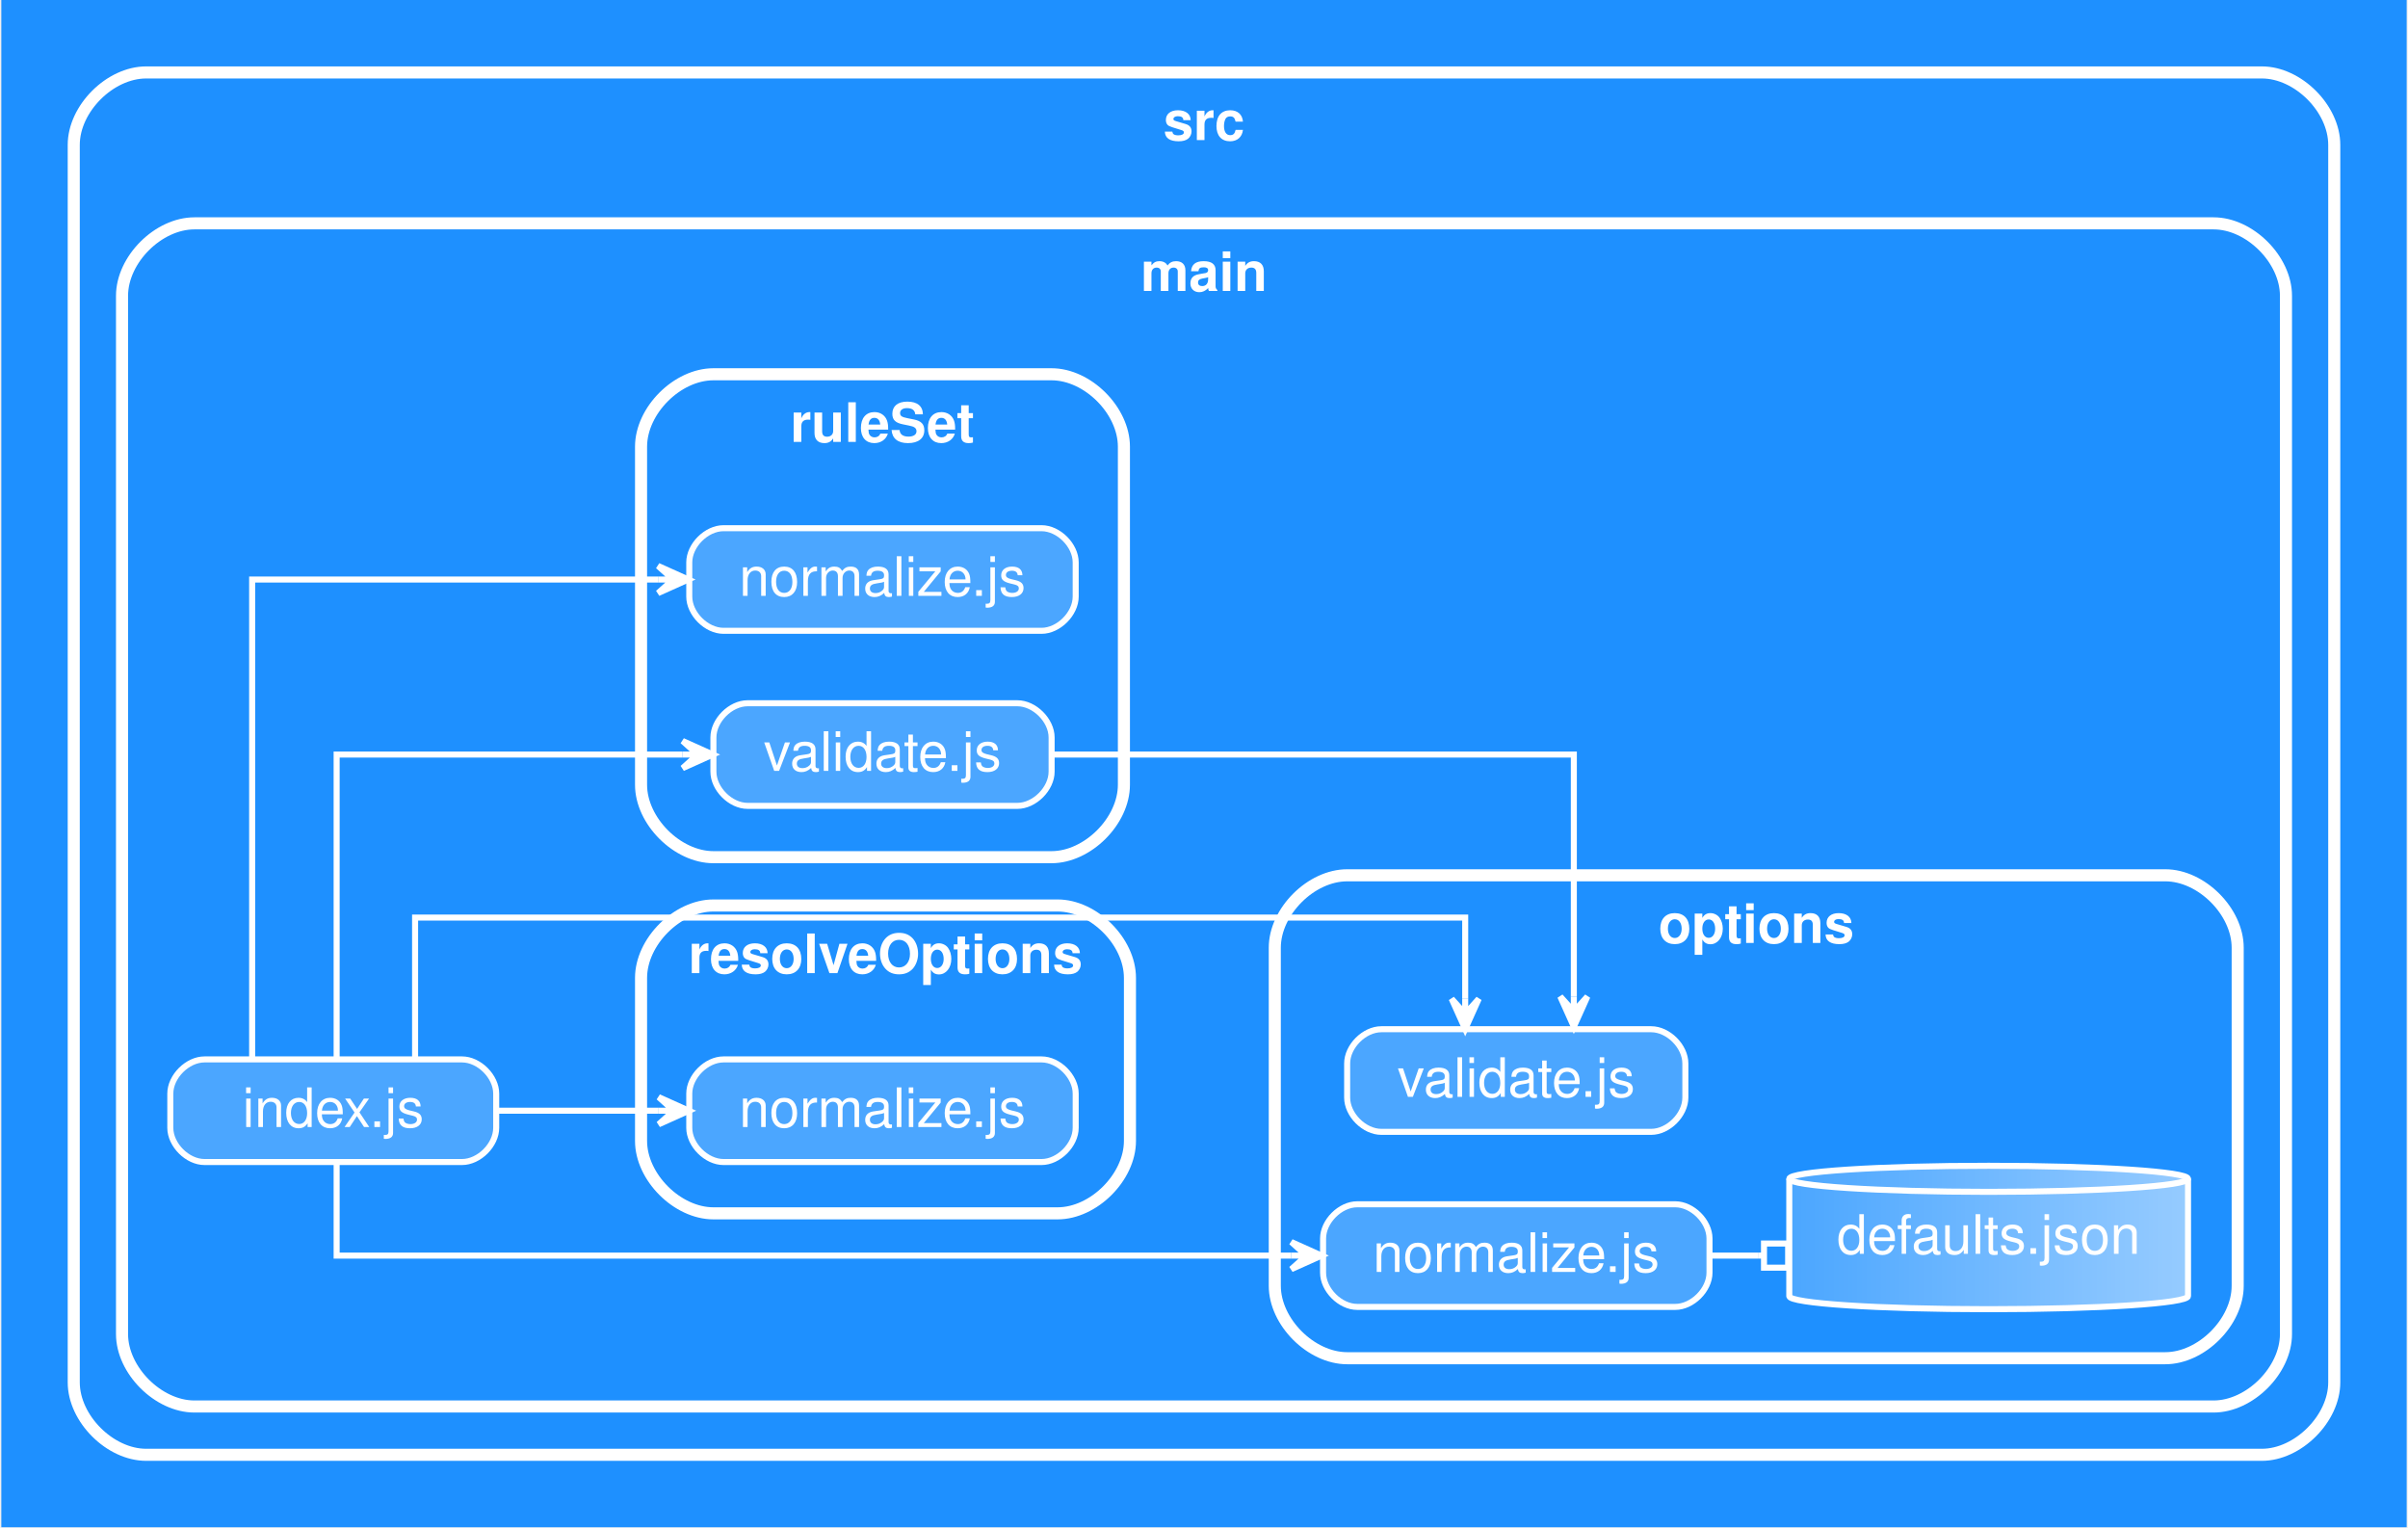
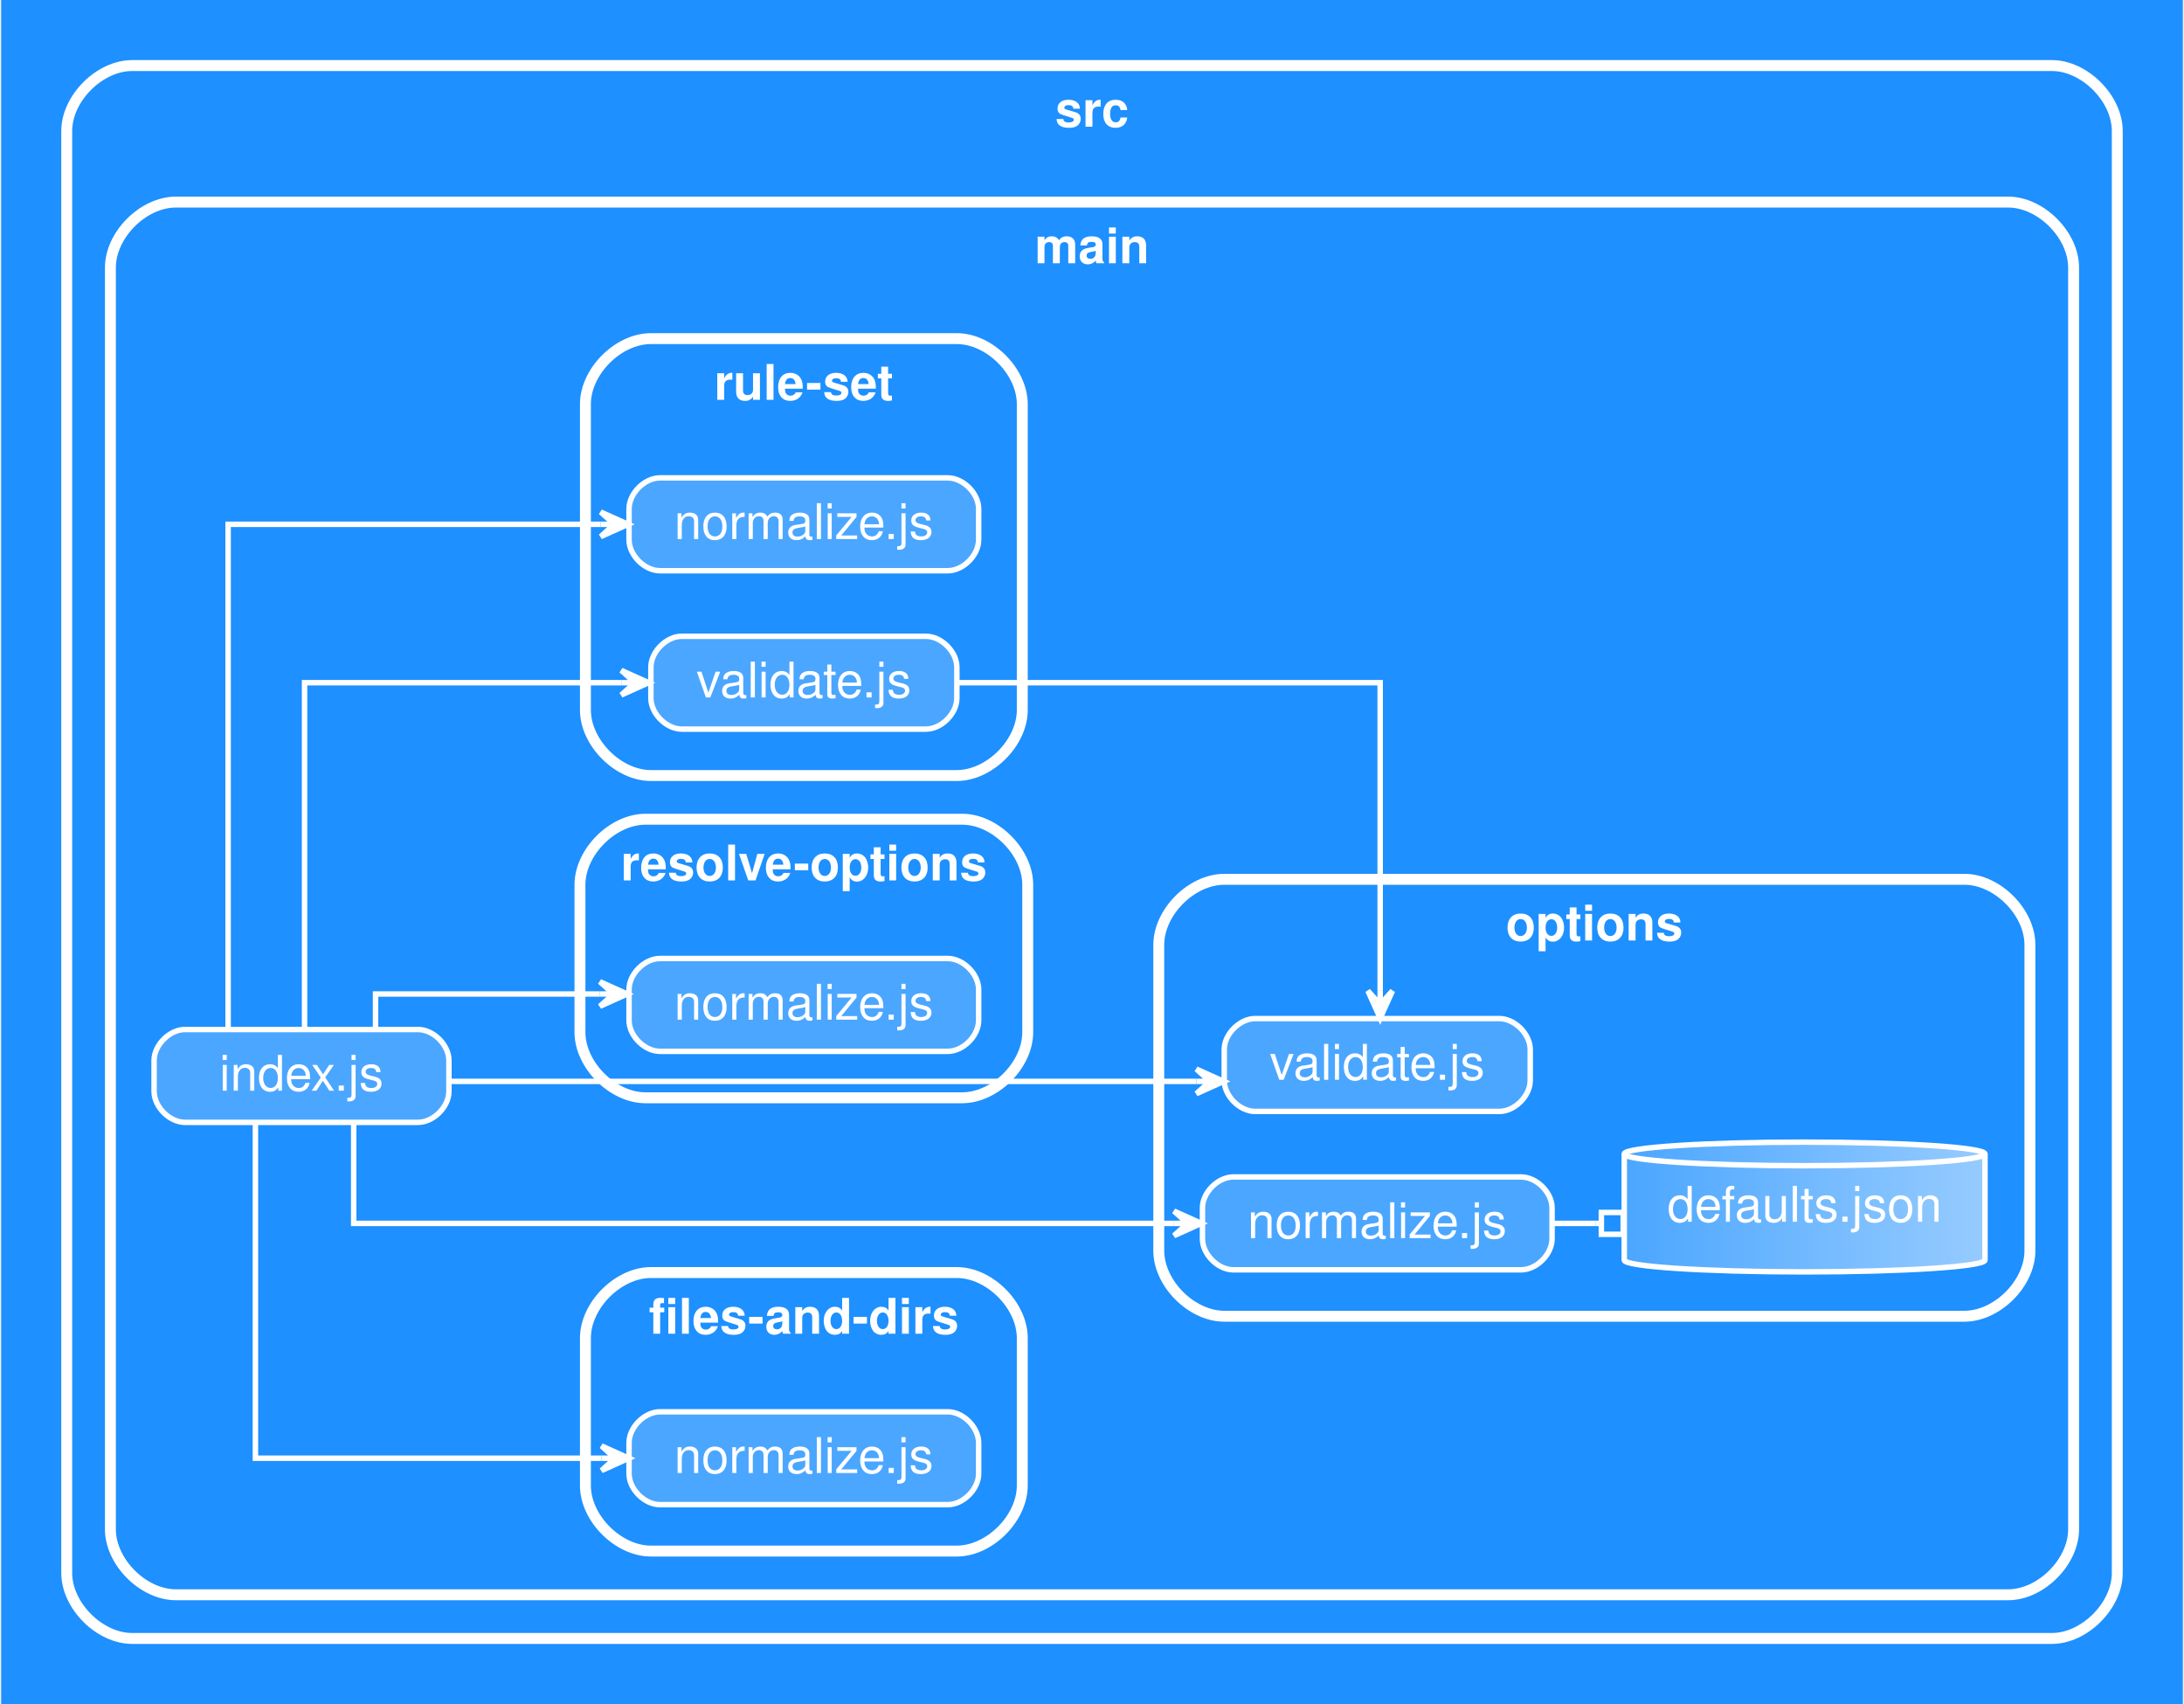
- <svg xmlns="http://www.w3.org/2000/svg" xmlns:xlink="http://www.w3.org/1999/xlink" width="399pt" height="253pt" viewBox="0.00 0.00 398.56 253.00">
-   <g id="graph0" class="graph" transform="scale(1 1) rotate(0) translate(4 249)">
-     <polygon fill="dodgerblue" stroke="transparent" points="-4,4 -4,-249 394.56,-249 394.56,4 -4,4" />
+ <svg xmlns="http://www.w3.org/2000/svg" xmlns:xlink="http://www.w3.org/1999/xlink" width="400pt" height="312pt" viewBox="0.00 0.00 399.56 312.00">
+   <g id="graph0" class="graph" transform="scale(1 1) rotate(0) translate(4 308)">
+     <polygon fill="dodgerblue" stroke="transparent" points="-4,4 -4,-308 395.56,-308 395.56,4 -4,4" />
    <g id="clust1" class="cluster">
-       <path fill="transparent" stroke="white" stroke-width="2" d="M20,-8C20,-8 370.56,-8 370.56,-8 376.56,-8 382.56,-14 382.56,-20 382.56,-20 382.56,-225 382.56,-225 382.56,-231 376.56,-237 370.56,-237 370.56,-237 20,-237 20,-237 14,-237 8,-231 8,-225 8,-225 8,-20 8,-20 8,-14 14,-8 20,-8" />
-       <text text-anchor="middle" x="195.28" y="-225.8" font-family="Helvetica,sans-Serif" font-weight="bold" font-size="9.00" fill="white">src</text>
+       <path fill="transparent" stroke="white" stroke-width="2" d="M20,-8C20,-8 371.56,-8 371.56,-8 377.56,-8 383.56,-14 383.56,-20 383.56,-20 383.56,-284 383.56,-284 383.56,-290 377.56,-296 371.56,-296 371.56,-296 20,-296 20,-296 14,-296 8,-290 8,-284 8,-284 8,-20 8,-20 8,-14 14,-8 20,-8" />
+       <text text-anchor="middle" x="195.78" y="-284.8" font-family="Helvetica,sans-Serif" font-weight="bold" font-size="9.00" fill="white">src</text>
    </g>
    <g id="clust2" class="cluster">
-       <path fill="transparent" stroke="white" stroke-width="2" d="M28,-16C28,-16 362.56,-16 362.56,-16 368.56,-16 374.56,-22 374.56,-28 374.56,-28 374.56,-200 374.56,-200 374.56,-206 368.56,-212 362.56,-212 362.56,-212 28,-212 28,-212 22,-212 16,-206 16,-200 16,-200 16,-28 16,-28 16,-22 22,-16 28,-16" />
-       <text text-anchor="middle" x="195.28" y="-200.8" font-family="Helvetica,sans-Serif" font-weight="bold" font-size="9.00" fill="white">main</text>
+       <path fill="transparent" stroke="white" stroke-width="2" d="M28,-16C28,-16 363.56,-16 363.56,-16 369.56,-16 375.56,-22 375.56,-28 375.56,-28 375.56,-259 375.56,-259 375.56,-265 369.56,-271 363.56,-271 363.56,-271 28,-271 28,-271 22,-271 16,-265 16,-259 16,-259 16,-28 16,-28 16,-22 22,-16 28,-16" />
+       <text text-anchor="middle" x="195.78" y="-259.8" font-family="Helvetica,sans-Serif" font-weight="bold" font-size="9.00" fill="white">main</text>
    </g>
    <g id="clust3" class="cluster">
-       <path fill="transparent" stroke="white" stroke-width="2" d="M219.01,-24C219.01,-24 354.56,-24 354.56,-24 360.56,-24 366.56,-30 366.56,-36 366.56,-36 366.56,-92 366.56,-92 366.56,-98 360.56,-104 354.56,-104 354.56,-104 219.01,-104 219.01,-104 213.01,-104 207.01,-98 207.01,-92 207.01,-92 207.01,-36 207.01,-36 207.01,-30 213.01,-24 219.01,-24" />
-       <text text-anchor="middle" x="286.79" y="-92.8" font-family="Helvetica,sans-Serif" font-weight="bold" font-size="9.00" fill="white">options</text>
+       <path fill="transparent" stroke="white" stroke-width="2" d="M115,-24C115,-24 171.01,-24 171.01,-24 177.01,-24 183.01,-30 183.01,-36 183.01,-36 183.01,-63 183.01,-63 183.01,-69 177.01,-75 171.01,-75 171.01,-75 115,-75 115,-75 109,-75 103,-69 103,-63 103,-63 103,-36 103,-36 103,-30 109,-24 115,-24" />
+       <text text-anchor="middle" x="143.01" y="-63.8" font-family="Helvetica,sans-Serif" font-weight="bold" font-size="9.00" fill="white">files-and-dirs</text>
    </g>
    <g id="clust4" class="cluster">
-       <path fill="transparent" stroke="white" stroke-width="2" d="M114,-48C114,-48 171.01,-48 171.01,-48 177.01,-48 183.01,-54 183.01,-60 183.01,-60 183.01,-87 183.01,-87 183.01,-93 177.01,-99 171.01,-99 171.01,-99 114,-99 114,-99 108,-99 102,-93 102,-87 102,-87 102,-60 102,-60 102,-54 108,-48 114,-48" />
-       <text text-anchor="middle" x="142.51" y="-87.8" font-family="Helvetica,sans-Serif" font-weight="bold" font-size="9.00" fill="white">resolveOptions</text>
+       <path fill="transparent" stroke="white" stroke-width="2" d="M220.01,-67C220.01,-67 355.56,-67 355.56,-67 361.56,-67 367.56,-73 367.56,-79 367.56,-79 367.56,-135 367.56,-135 367.56,-141 361.56,-147 355.56,-147 355.56,-147 220.01,-147 220.01,-147 214.01,-147 208.01,-141 208.01,-135 208.01,-135 208.01,-79 208.01,-79 208.01,-73 214.01,-67 220.01,-67" />
+       <text text-anchor="middle" x="287.79" y="-135.8" font-family="Helvetica,sans-Serif" font-weight="bold" font-size="9.00" fill="white">options</text>
    </g>
    <g id="clust5" class="cluster">
-       <path fill="transparent" stroke="white" stroke-width="2" d="M114,-107C114,-107 170.01,-107 170.01,-107 176.01,-107 182.01,-113 182.01,-119 182.01,-119 182.01,-175 182.01,-175 182.01,-181 176.01,-187 170.01,-187 170.01,-187 114,-187 114,-187 108,-187 102,-181 102,-175 102,-175 102,-119 102,-119 102,-113 108,-107 114,-107" />
-       <text text-anchor="middle" x="142.01" y="-175.8" font-family="Helvetica,sans-Serif" font-weight="bold" font-size="9.00" fill="white">ruleSet</text>
+       <path fill="transparent" stroke="white" stroke-width="2" d="M114,-107C114,-107 172.01,-107 172.01,-107 178.01,-107 184.01,-113 184.01,-119 184.01,-119 184.01,-146 184.01,-146 184.01,-152 178.01,-158 172.01,-158 172.01,-158 114,-158 114,-158 108,-158 102,-152 102,-146 102,-146 102,-119 102,-119 102,-113 108,-107 114,-107" />
+       <text text-anchor="middle" x="143.01" y="-146.8" font-family="Helvetica,sans-Serif" font-weight="bold" font-size="9.00" fill="white">resolve-options</text>
+     </g>
+     <g id="clust6" class="cluster">
+       <path fill="transparent" stroke="white" stroke-width="2" d="M115,-166C115,-166 171.01,-166 171.01,-166 177.01,-166 183.01,-172 183.01,-178 183.01,-178 183.01,-234 183.01,-234 183.01,-240 177.01,-246 171.01,-246 171.01,-246 115,-246 115,-246 109,-246 103,-240 103,-234 103,-234 103,-178 103,-178 103,-172 109,-166 115,-166" />
+       <text text-anchor="middle" x="143.01" y="-234.8" font-family="Helvetica,sans-Serif" font-weight="bold" font-size="9.00" fill="white">rule-set</text>
    </g>
    <g id="node1" class="node">
      <g id="a_node1">
-         <a xlink:href="src/main/index.js" xlink:title="index.js">
-           <path fill="#ffffff" fill-opacity="0.2" stroke="white" d="M72.33,-73.5C72.33,-73.5 29.67,-73.5 29.67,-73.5 26.83,-73.5 24,-70.67 24,-67.83 24,-67.83 24,-62.17 24,-62.17 24,-59.33 26.83,-56.5 29.67,-56.5 29.67,-56.5 72.33,-56.5 72.33,-56.5 75.17,-56.5 78,-59.33 78,-62.17 78,-62.17 78,-67.83 78,-67.83 78,-70.67 75.17,-73.5 72.33,-73.5" />
-           <text text-anchor="middle" x="51" y="-62.3" font-family="Helvetica,sans-Serif" font-size="9.00" fill="white">index.js</text>
+         <a xlink:href="src/main/files-and-dirs/normalize.js" xlink:title="normalize.js">
+           <path fill="#ffffff" fill-opacity="0.2" stroke="white" d="M169.36,-49.5C169.36,-49.5 116.66,-49.5 116.66,-49.5 113.83,-49.5 110.99,-46.67 110.99,-43.83 110.99,-43.83 110.99,-38.17 110.99,-38.17 110.99,-35.33 113.83,-32.5 116.66,-32.5 116.66,-32.5 169.36,-32.5 169.36,-32.5 172.19,-32.5 175.02,-35.33 175.02,-38.17 175.02,-38.17 175.02,-43.83 175.02,-43.83 175.02,-46.67 172.19,-49.5 169.36,-49.5" />
+           <text text-anchor="middle" x="143.01" y="-38.3" font-family="Helvetica,sans-Serif" font-size="9.00" fill="white">normalize.js</text>
        </a>
      </g>
    </g>
    <g id="node2" class="node">
      <g id="a_node2">
-         <a xlink:href="src/main/options/normalize.js" xlink:title="normalize.js">
-           <path fill="#ffffff" fill-opacity="0.2" stroke="white" d="M273.37,-49.5C273.37,-49.5 220.67,-49.5 220.67,-49.5 217.84,-49.5 215.01,-46.67 215.01,-43.83 215.01,-43.83 215.01,-38.17 215.01,-38.17 215.01,-35.33 217.84,-32.5 220.67,-32.5 220.67,-32.5 273.37,-32.5 273.37,-32.5 276.2,-32.5 279.04,-35.33 279.04,-38.17 279.04,-38.17 279.04,-43.83 279.04,-43.83 279.04,-46.67 276.2,-49.5 273.37,-49.5" />
-           <text text-anchor="middle" x="247.02" y="-38.3" font-family="Helvetica,sans-Serif" font-size="9.00" fill="white">normalize.js</text>
+         <a xlink:href="src/main/index.js" xlink:title="index.js">
+           <path fill="#ffffff" fill-opacity="0.2" stroke="white" d="M72.33,-119.5C72.33,-119.5 29.67,-119.5 29.67,-119.5 26.83,-119.5 24,-116.67 24,-113.83 24,-113.83 24,-108.17 24,-108.17 24,-105.33 26.83,-102.5 29.67,-102.5 29.67,-102.5 72.33,-102.5 72.33,-102.5 75.17,-102.5 78,-105.33 78,-108.17 78,-108.17 78,-113.83 78,-113.83 78,-116.67 75.17,-119.5 72.33,-119.5" />
+           <text text-anchor="middle" x="51" y="-108.3" font-family="Helvetica,sans-Serif" font-size="9.00" fill="white">index.js</text>
        </a>
      </g>
    </g>
    <g id="edge1" class="edge">
-       <path fill="none" stroke="white" d="M51.56,-56.34C51.56,-49.46 51.56,-41 51.56,-41 51.56,-41 209.75,-41 209.75,-41" />
-       <polygon fill="white" stroke="white" points="214.75,-41 209.75,-43.25 212.25,-41 209.75,-41 209.75,-41 209.75,-41 212.25,-41 209.75,-38.75 214.75,-41 214.75,-41" />
+       <path fill="none" stroke="white" d="M42.56,-102.42C42.56,-83.72 42.56,-41 42.56,-41 42.56,-41 105.95,-41 105.95,-41" />
+       <polygon fill="white" stroke="white" points="110.95,-41 105.95,-43.25 108.45,-41 105.95,-41 105.95,-41 105.95,-41 108.45,-41 105.95,-38.75 110.95,-41 110.95,-41" />
    </g>
    <g id="node3" class="node">
      <g id="a_node3">
-         <a xlink:href="src/main/options/validate.js" xlink:title="validate.js">
-           <path fill="#ffffff" fill-opacity="0.2" stroke="white" d="M269.38,-78.5C269.38,-78.5 224.67,-78.5 224.67,-78.5 221.83,-78.5 219,-75.67 219,-72.83 219,-72.83 219,-67.17 219,-67.17 219,-64.33 221.83,-61.5 224.67,-61.5 224.67,-61.5 269.38,-61.5 269.38,-61.5 272.21,-61.5 275.04,-64.33 275.04,-67.17 275.04,-67.17 275.04,-72.83 275.04,-72.83 275.04,-75.67 272.21,-78.5 269.38,-78.5" />
-           <text text-anchor="middle" x="247.02" y="-67.3" font-family="Helvetica,sans-Serif" font-size="9.00" fill="white">validate.js</text>
+         <a xlink:href="src/main/options/normalize.js" xlink:title="normalize.js">
+           <path fill="#ffffff" fill-opacity="0.2" stroke="white" d="M274.37,-92.5C274.37,-92.5 221.67,-92.5 221.67,-92.5 218.84,-92.5 216.01,-89.67 216.01,-86.83 216.01,-86.83 216.01,-81.17 216.01,-81.17 216.01,-78.33 218.84,-75.5 221.67,-75.5 221.67,-75.5 274.37,-75.5 274.37,-75.5 277.2,-75.5 280.04,-78.33 280.04,-81.17 280.04,-81.17 280.04,-86.83 280.04,-86.83 280.04,-89.67 277.2,-92.5 274.37,-92.5" />
+           <text text-anchor="middle" x="248.02" y="-81.3" font-family="Helvetica,sans-Serif" font-size="9.00" fill="white">normalize.js</text>
        </a>
      </g>
    </g>
    <g id="edge2" class="edge">
-       <path fill="none" stroke="white" d="M64.56,-73.74C64.56,-83.22 64.56,-97 64.56,-97 64.56,-97 238.56,-97 238.56,-97 238.56,-97 238.56,-83.54 238.56,-83.54" />
-       <polygon fill="white" stroke="white" points="238.56,-78.54 240.81,-83.54 238.56,-81.04 238.56,-83.54 238.56,-83.54 238.56,-83.54 238.56,-81.04 236.31,-83.54 238.56,-78.54 238.56,-78.54" />
+       <path fill="none" stroke="white" d="M60.56,-102.46C60.56,-94.55 60.56,-84 60.56,-84 60.56,-84 210.8,-84 210.8,-84" />
+       <polygon fill="white" stroke="white" points="215.8,-84 210.8,-86.25 213.3,-84 210.8,-84 210.8,-84 210.8,-84 213.3,-84 210.8,-81.75 215.8,-84 215.8,-84" />
    </g>
    <g id="node4" class="node">
      <g id="a_node4">
-         <a xlink:href="src/main/resolveOptions/normalize.js" xlink:title="normalize.js">
-           <path fill="#ffffff" fill-opacity="0.2" stroke="white" d="M168.36,-73.5C168.36,-73.5 115.66,-73.5 115.66,-73.5 112.83,-73.5 109.99,-70.67 109.99,-67.83 109.99,-67.83 109.99,-62.17 109.99,-62.17 109.99,-59.33 112.83,-56.5 115.66,-56.5 115.66,-56.5 168.36,-56.5 168.36,-56.5 171.19,-56.5 174.02,-59.33 174.02,-62.17 174.02,-62.17 174.02,-67.83 174.02,-67.83 174.02,-70.67 171.19,-73.5 168.36,-73.5" />
-           <text text-anchor="middle" x="142.01" y="-62.3" font-family="Helvetica,sans-Serif" font-size="9.00" fill="white">normalize.js</text>
+         <a xlink:href="src/main/options/validate.js" xlink:title="validate.js">
+           <path fill="#ffffff" fill-opacity="0.2" stroke="white" d="M270.38,-121.5C270.38,-121.5 225.67,-121.5 225.67,-121.5 222.83,-121.5 220,-118.67 220,-115.83 220,-115.83 220,-110.17 220,-110.17 220,-107.33 222.83,-104.5 225.67,-104.5 225.67,-104.5 270.38,-104.5 270.38,-104.5 273.21,-104.5 276.04,-107.33 276.04,-110.17 276.04,-110.17 276.04,-115.83 276.04,-115.83 276.04,-118.67 273.21,-121.5 270.38,-121.5" />
+           <text text-anchor="middle" x="248.02" y="-110.3" font-family="Helvetica,sans-Serif" font-size="9.00" fill="white">validate.js</text>
        </a>
      </g>
    </g>
    <g id="edge3" class="edge">
-       <path fill="none" stroke="white" d="M78.31,-65C78.31,-65 104.92,-65 104.92,-65" />
-       <polygon fill="white" stroke="white" points="109.92,-65 104.92,-67.25 107.42,-65 104.92,-65 104.92,-65 104.92,-65 107.42,-65 104.92,-62.75 109.92,-65 109.92,-65" />
+       <path fill="none" stroke="white" d="M78.4,-110C78.4,-110 214.9,-110 214.9,-110" />
+       <polygon fill="white" stroke="white" points="219.9,-110 214.9,-112.25 217.4,-110 214.9,-110 214.9,-110 214.9,-110 217.4,-110 214.9,-107.75 219.9,-110 219.9,-110" />
    </g>
    <g id="node5" class="node">
      <g id="a_node5">
-         <a xlink:href="src/main/ruleSet/normalize.js" xlink:title="normalize.js">
-           <path fill="#ffffff" fill-opacity="0.2" stroke="white" d="M168.36,-161.5C168.36,-161.5 115.66,-161.5 115.66,-161.5 112.83,-161.5 109.99,-158.67 109.99,-155.83 109.99,-155.83 109.99,-150.17 109.99,-150.17 109.99,-147.33 112.83,-144.5 115.66,-144.5 115.66,-144.5 168.36,-144.5 168.36,-144.5 171.19,-144.5 174.02,-147.33 174.02,-150.17 174.02,-150.17 174.02,-155.83 174.02,-155.83 174.02,-158.67 171.19,-161.5 168.36,-161.5" />
-           <text text-anchor="middle" x="142.01" y="-150.3" font-family="Helvetica,sans-Serif" font-size="9.00" fill="white">normalize.js</text>
+         <a xlink:href="src/main/resolve-options/normalize.js" xlink:title="normalize.js">
+           <path fill="#ffffff" fill-opacity="0.2" stroke="white" d="M169.36,-132.5C169.36,-132.5 116.66,-132.5 116.66,-132.5 113.83,-132.5 110.99,-129.67 110.99,-126.83 110.99,-126.83 110.99,-121.17 110.99,-121.17 110.99,-118.33 113.83,-115.5 116.66,-115.5 116.66,-115.5 169.36,-115.5 169.36,-115.5 172.19,-115.5 175.02,-118.33 175.02,-121.17 175.02,-121.17 175.02,-126.83 175.02,-126.83 175.02,-129.67 172.19,-132.5 169.36,-132.5" />
+           <text text-anchor="middle" x="143.01" y="-121.3" font-family="Helvetica,sans-Serif" font-size="9.00" fill="white">normalize.js</text>
        </a>
      </g>
    </g>
    <g id="edge4" class="edge">
-       <path fill="none" stroke="white" d="M37.56,-73.76C37.56,-96.02 37.56,-153 37.56,-153 37.56,-153 104.82,-153 104.82,-153" />
-       <polygon fill="white" stroke="white" points="109.82,-153 104.82,-155.25 107.32,-153 104.82,-153 104.82,-153 104.82,-153 107.32,-153 104.82,-150.75 109.82,-153 109.82,-153" />
+       <path fill="none" stroke="white" d="M64.56,-119.55C64.56,-122.92 64.56,-126 64.56,-126 64.56,-126 105.65,-126 105.65,-126" />
+       <polygon fill="white" stroke="white" points="110.65,-126 105.65,-128.25 108.15,-126 105.65,-126 105.65,-126 105.65,-126 108.15,-126 105.65,-123.75 110.65,-126 110.65,-126" />
    </g>
    <g id="node6" class="node">
      <g id="a_node6">
-         <a xlink:href="src/main/ruleSet/validate.js" xlink:title="validate.js">
-           <path fill="#ffffff" fill-opacity="0.2" stroke="white" d="M164.36,-132.5C164.36,-132.5 119.65,-132.5 119.65,-132.5 116.82,-132.5 113.99,-129.67 113.99,-126.83 113.99,-126.83 113.99,-121.17 113.99,-121.17 113.99,-118.33 116.82,-115.5 119.65,-115.5 119.65,-115.5 164.36,-115.5 164.36,-115.5 167.19,-115.5 170.03,-118.33 170.03,-121.17 170.03,-121.17 170.03,-126.83 170.03,-126.83 170.03,-129.67 167.19,-132.5 164.36,-132.5" />
-           <text text-anchor="middle" x="142.01" y="-121.3" font-family="Helvetica,sans-Serif" font-size="9.00" fill="white">validate.js</text>
+         <a xlink:href="src/main/rule-set/normalize.js" xlink:title="normalize.js">
+           <path fill="#ffffff" fill-opacity="0.2" stroke="white" d="M169.36,-220.5C169.36,-220.5 116.66,-220.5 116.66,-220.5 113.83,-220.5 110.99,-217.67 110.99,-214.83 110.99,-214.83 110.99,-209.17 110.99,-209.17 110.99,-206.33 113.83,-203.5 116.66,-203.5 116.66,-203.5 169.36,-203.5 169.36,-203.5 172.19,-203.5 175.02,-206.33 175.02,-209.17 175.02,-209.17 175.02,-214.83 175.02,-214.83 175.02,-217.67 172.19,-220.5 169.36,-220.5" />
+           <text text-anchor="middle" x="143.01" y="-209.3" font-family="Helvetica,sans-Serif" font-size="9.00" fill="white">normalize.js</text>
        </a>
      </g>
    </g>
    <g id="edge5" class="edge">
-       <path fill="none" stroke="white" d="M51.56,-73.71C51.56,-90.12 51.56,-124 51.56,-124 51.56,-124 108.89,-124 108.89,-124" />
-       <polygon fill="white" stroke="white" points="113.89,-124 108.89,-126.25 111.39,-124 108.89,-124 108.89,-124 108.89,-124 111.39,-124 108.89,-121.75 113.89,-124 113.89,-124" />
+       <path fill="none" stroke="white" d="M37.56,-119.61C37.56,-144.04 37.56,-212 37.56,-212 37.56,-212 105.8,-212 105.8,-212" />
+       <polygon fill="white" stroke="white" points="110.8,-212 105.8,-214.25 108.3,-212 105.8,-212 105.8,-212 105.8,-212 108.3,-212 105.8,-209.75 110.8,-212 110.8,-212" />
    </g>
    <g id="node7" class="node">
      <g id="a_node7">
+         <a xlink:href="src/main/rule-set/validate.js" xlink:title="validate.js">
+           <path fill="#ffffff" fill-opacity="0.2" stroke="white" d="M165.36,-191.5C165.36,-191.5 120.65,-191.5 120.65,-191.5 117.82,-191.5 114.99,-188.67 114.99,-185.83 114.99,-185.83 114.99,-180.17 114.99,-180.17 114.99,-177.33 117.82,-174.5 120.65,-174.5 120.65,-174.5 165.36,-174.5 165.36,-174.5 168.19,-174.5 171.03,-177.33 171.03,-180.17 171.03,-180.17 171.03,-185.83 171.03,-185.83 171.03,-188.67 168.19,-191.5 165.36,-191.5" />
+           <text text-anchor="middle" x="143.01" y="-180.3" font-family="Helvetica,sans-Serif" font-size="9.00" fill="white">validate.js</text>
+         </a>
+       </g>
+     </g>
+     <g id="edge6" class="edge">
+       <path fill="none" stroke="white" d="M51.56,-119.54C51.56,-138.61 51.56,-183 51.56,-183 51.56,-183 109.57,-183 109.57,-183" />
+       <polygon fill="white" stroke="white" points="114.57,-183 109.57,-185.25 112.07,-183 109.57,-183 109.57,-183 109.57,-183 112.07,-183 109.57,-180.75 114.57,-183 114.57,-183" />
+     </g>
+     <g id="node8" class="node">
+       <g id="a_node8">
        <a xlink:href="src/main/options/defaults.json" xlink:title="defaults.json">
          <defs>
-             <linearGradient id="l_0" gradientUnits="userSpaceOnUse" x1="292.26" y1="-44" x2="358.33" y2="-44">
+             <linearGradient id="l_0" gradientUnits="userSpaceOnUse" x1="293.26" y1="-87" x2="359.33" y2="-87">
              <stop offset="0" style="stop-color:#ffffff;stop-opacity:0.2;" />
              <stop offset="1" style="stop-color:#ffffff;stop-opacity:0.533;" />
            </linearGradient>
          </defs>
-           <path fill="url(#l_0)" stroke="white" d="M358.33,-53.72C358.33,-54.91 343.52,-55.88 325.3,-55.88 307.07,-55.88 292.26,-54.91 292.26,-53.72 292.26,-53.72 292.26,-34.28 292.26,-34.28 292.26,-33.09 307.07,-32.12 325.3,-32.12 343.52,-32.12 358.33,-33.09 358.33,-34.28 358.33,-34.28 358.33,-53.72 358.33,-53.72" />
-           <path fill="none" stroke="white" d="M358.33,-53.72C358.33,-52.53 343.52,-51.56 325.3,-51.56 307.07,-51.56 292.26,-52.53 292.26,-53.72" />
-           <text text-anchor="middle" x="325.3" y="-41.3" font-family="Helvetica,sans-Serif" font-size="9.00" fill="white">defaults.json</text>
+           <path fill="url(#l_0)" stroke="white" d="M359.33,-96.72C359.33,-97.91 344.52,-98.88 326.3,-98.88 308.07,-98.88 293.26,-97.91 293.26,-96.72 293.26,-96.72 293.26,-77.28 293.26,-77.28 293.26,-76.09 308.07,-75.12 326.3,-75.12 344.52,-75.12 359.33,-76.09 359.33,-77.28 359.33,-77.28 359.33,-96.72 359.33,-96.72" />
+           <path fill="none" stroke="white" d="M359.33,-96.72C359.33,-95.53 344.52,-94.56 326.3,-94.56 308.07,-94.56 293.26,-95.53 293.26,-96.72" />
+           <text text-anchor="middle" x="326.3" y="-84.3" font-family="Helvetica,sans-Serif" font-size="9.00" fill="white">defaults.json</text>
        </a>
      </g>
    </g>
-     <g id="edge6" class="edge">
-       <path fill="none" stroke="white" d="M279.31,-41C279.31,-41 287.07,-41 287.07,-41" />
-       <polygon fill="none" stroke="white" points="292.07,-39 292.07,-43 288.07,-43 288.07,-39 292.07,-39" />
-       <polyline fill="none" stroke="white" points="288.07,-41 287.07,-41 " />
+     <g id="edge7" class="edge">
+       <path fill="none" stroke="white" d="M280.31,-84C280.31,-84 288.07,-84 288.07,-84" />
+       <polygon fill="none" stroke="white" points="293.07,-82 293.07,-86 289.07,-86 289.07,-82 293.07,-82" />
+       <polyline fill="none" stroke="white" points="289.07,-84 288.07,-84 " />
    </g>
-     <g id="edge7" class="edge">
-       <path fill="none" stroke="white" d="M170.03,-124C203.94,-124 256.56,-124 256.56,-124 256.56,-124 256.56,-83.92 256.56,-83.92" />
-       <polygon fill="white" stroke="white" points="256.56,-78.92 258.81,-83.92 256.56,-81.42 256.56,-83.92 256.56,-83.92 256.56,-83.92 256.56,-81.42 254.31,-83.92 256.56,-78.92 256.56,-78.92" />
+     <g id="edge8" class="edge">
+       <path fill="none" stroke="white" d="M171.29,-183C202.56,-183 248.56,-183 248.56,-183 248.56,-183 248.56,-126.58 248.56,-126.58" />
+       <polygon fill="white" stroke="white" points="248.56,-121.58 250.81,-126.58 248.56,-124.08 248.56,-126.58 248.56,-126.58 248.56,-126.58 248.56,-124.08 246.31,-126.58 248.56,-121.58 248.56,-121.58" />
    </g>
  </g>
</svg>
